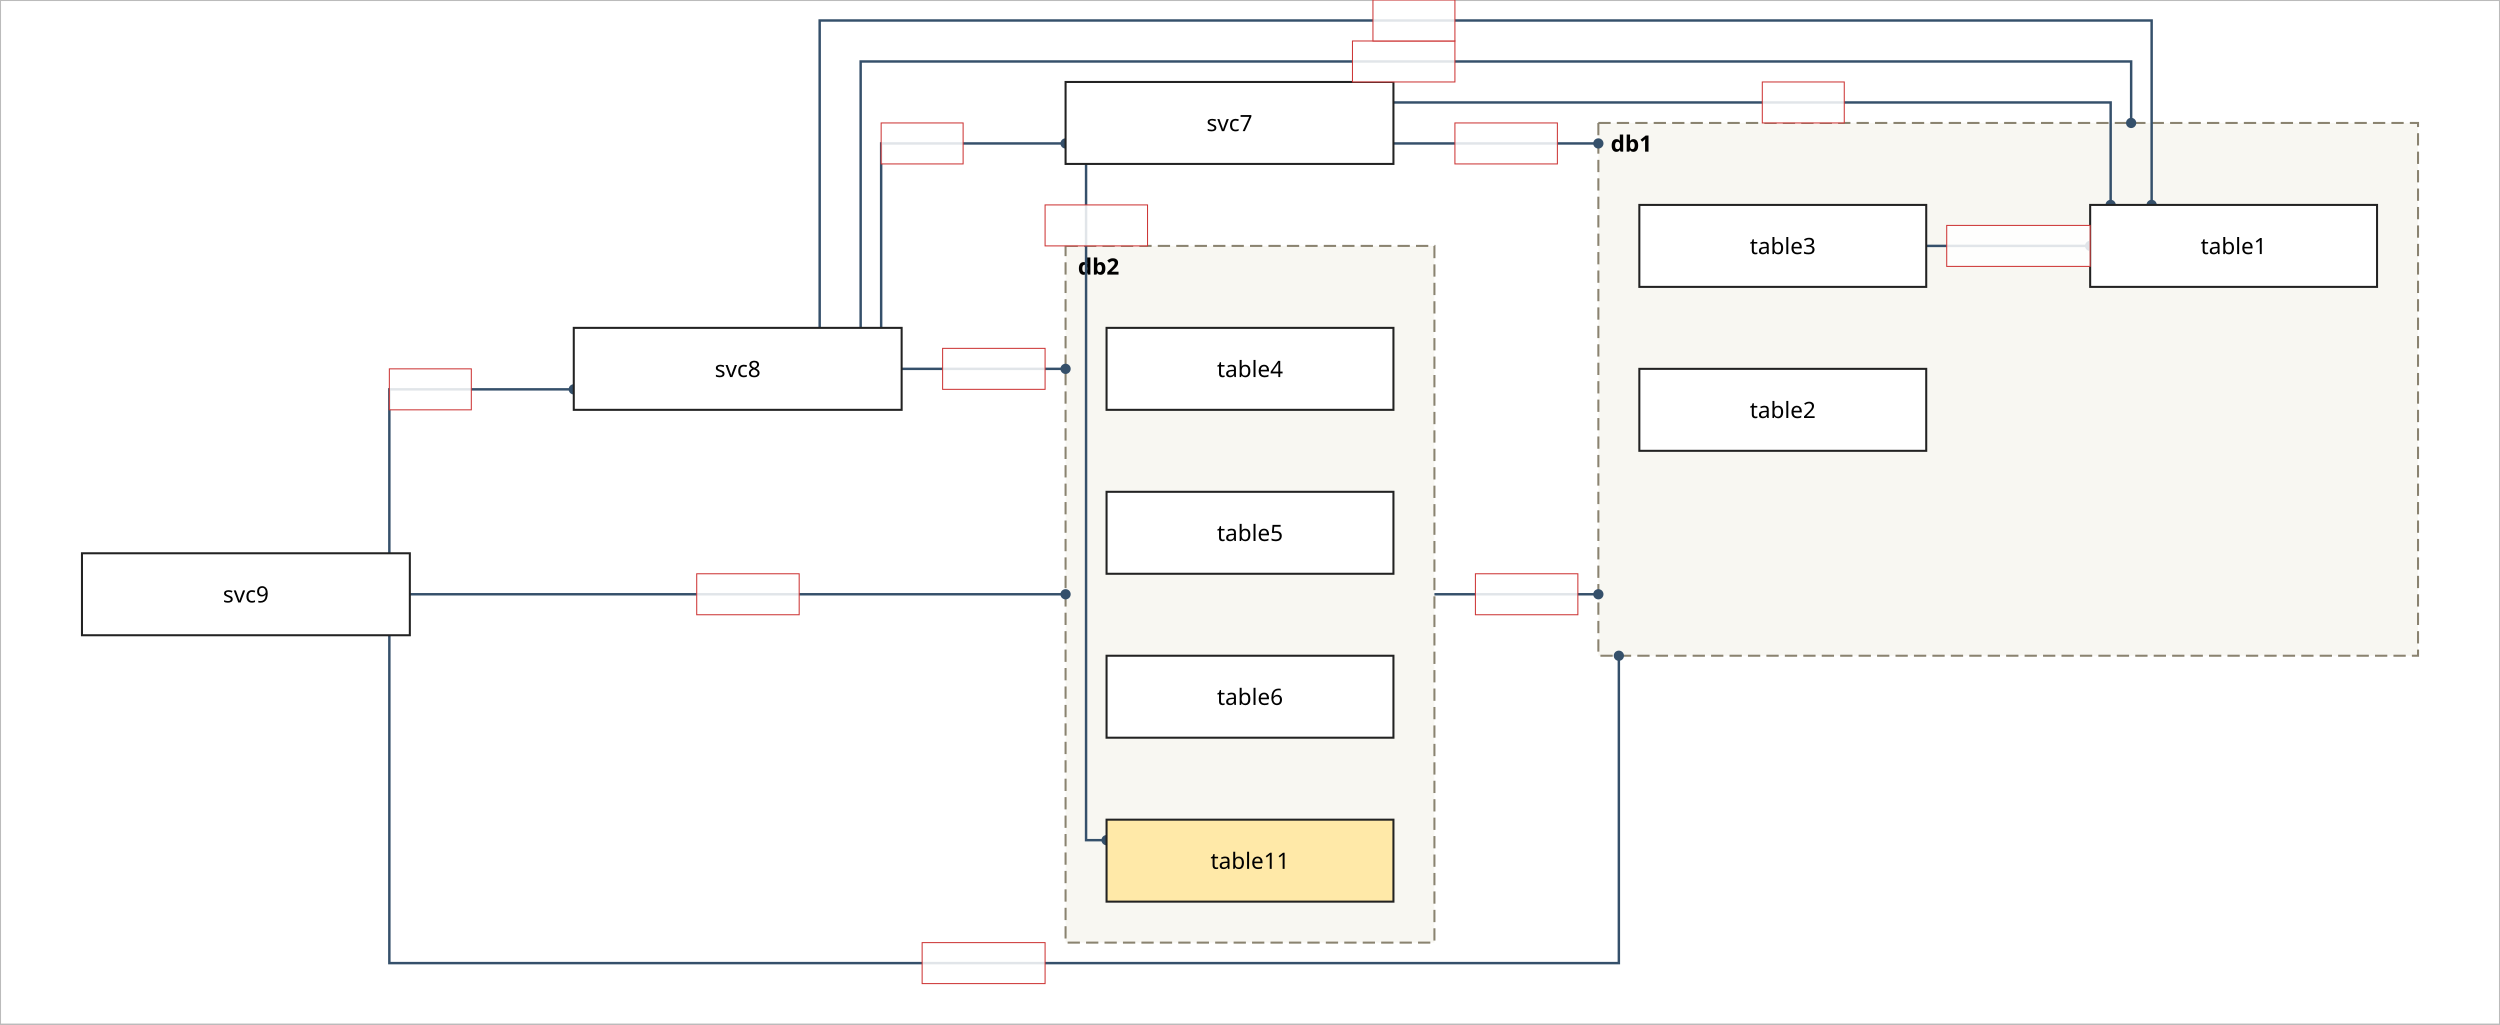
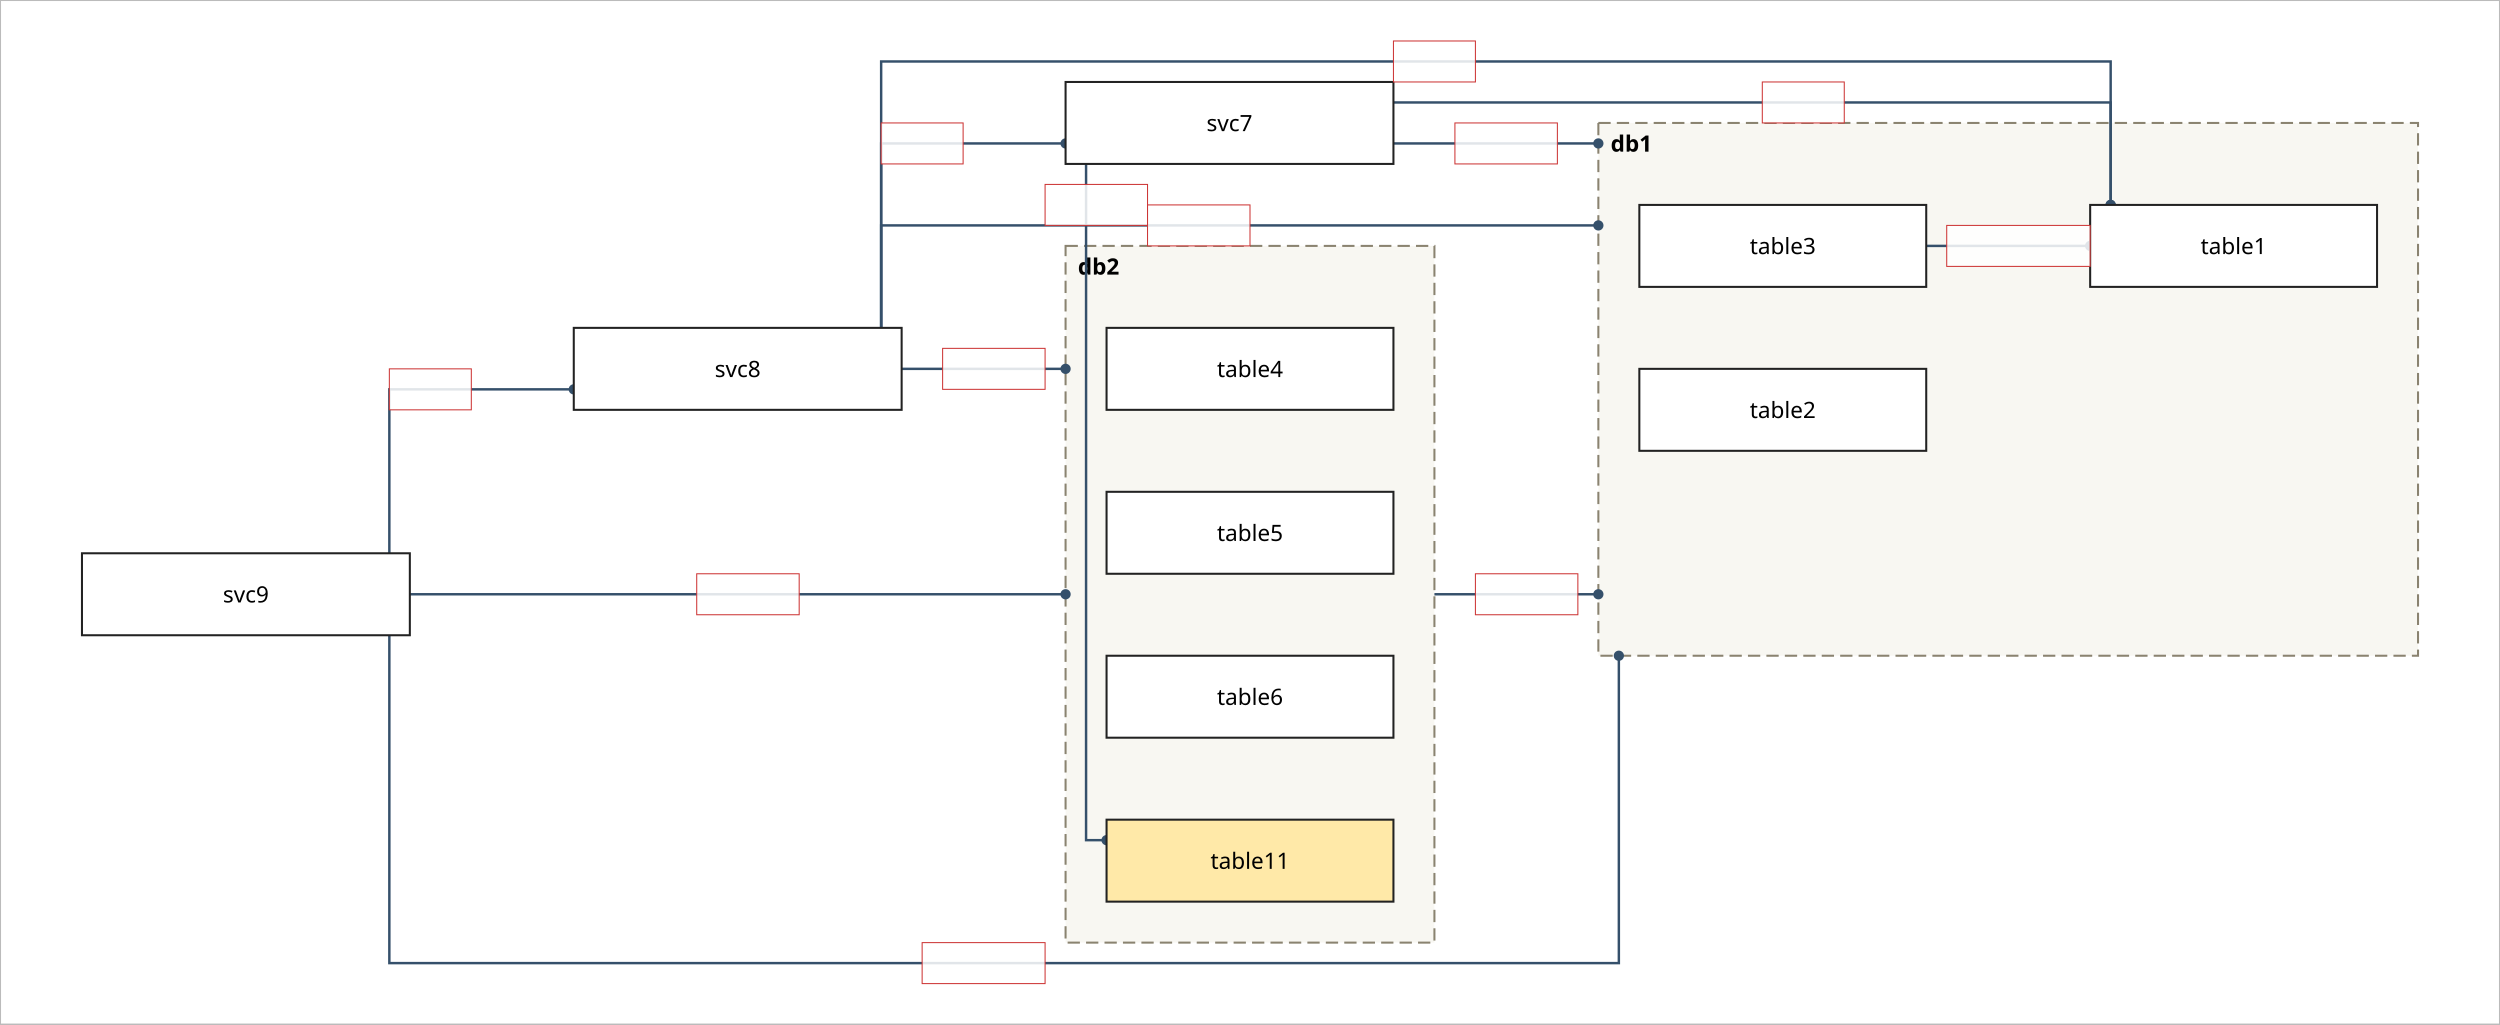
<svg xmlns="http://www.w3.org/2000/svg" width="1220" height="500" viewBox="0 0 1220 500" font-family="sans-serif" font-size="11">
  <rect width="100%" height="100%" fill="#fff" stroke="#bbb" />
  <rect x="780" y="60" width="400" height="260" fill="#f3f1ea" fill-opacity="0.6" stroke="#8a8370" stroke-dasharray="6 3" />
  <text x="786" y="74" font-weight="bold">db1</text>
  <rect x="520" y="120" width="180" height="340" fill="#f3f1ea" fill-opacity="0.6" stroke="#8a8370" stroke-dasharray="6 3" />
  <text x="526" y="134" font-weight="bold">db2</text>
  <polyline points="940,120 1020,120" fill="none" stroke="#35506b" stroke-width="1.2" />
  <circle cx="1020" cy="120" r="2.5" fill="#35506b" />
  <polyline points="700,290 780,290" fill="none" stroke="#35506b" stroke-width="1.2" />
  <circle cx="780" cy="290" r="2.5" fill="#35506b" />
  <polyline points="680,70 780,70" fill="none" stroke="#35506b" stroke-width="1.2" />
  <circle cx="780" cy="70" r="2.5" fill="#35506b" />
  <polyline points="680,50 1030,50 1030,100" fill="none" stroke="#35506b" stroke-width="1.2" />
  <circle cx="1030" cy="100" r="2.5" fill="#35506b" />
  <polyline points="530,80 530,410 540,410" fill="none" stroke="#35506b" stroke-width="1.2" />
  <circle cx="540" cy="410" r="2.5" fill="#35506b" />
-   <polyline points="420,160 420,30 1040,30 1040,60" fill="none" stroke="#35506b" stroke-width="1.2" />
-   <circle cx="1040" cy="60" r="2.5" fill="#35506b" />
-   <polyline points="400,160 400,10 1050,10 1050,100" fill="none" stroke="#35506b" stroke-width="1.2" />
-   <circle cx="1050" cy="100" r="2.5" fill="#35506b" />
+   <polyline points="430,160 430,110 780,110" fill="none" stroke="#35506b" stroke-width="1.2" />
+   <circle cx="780" cy="110" r="2.5" fill="#35506b" />
+   <polyline points="430,160 430,30 1030,30 1030,100" fill="none" stroke="#35506b" stroke-width="1.2" />
+   <circle cx="1030" cy="100" r="2.5" fill="#35506b" />
  <polyline points="440,180 520,180" fill="none" stroke="#35506b" stroke-width="1.2" />
  <circle cx="520" cy="180" r="2.5" fill="#35506b" />
  <polyline points="430,160 430,70 520,70" fill="none" stroke="#35506b" stroke-width="1.2" />
  <circle cx="520" cy="70" r="2.5" fill="#35506b" />
  <polyline points="190,310 190,470 790,470 790,320" fill="none" stroke="#35506b" stroke-width="1.2" />
  <circle cx="790" cy="320" r="2.5" fill="#35506b" />
  <polyline points="200,290 520,290" fill="none" stroke="#35506b" stroke-width="1.2" />
  <circle cx="520" cy="290" r="2.5" fill="#35506b" />
  <polyline points="190,270 190,190 280,190" fill="none" stroke="#35506b" stroke-width="1.2" />
  <circle cx="280" cy="190" r="2.5" fill="#35506b" />
  <rect x="1020" y="100" width="140" height="40" fill="#fff" stroke="#222" />
  <text x="1090" y="124" text-anchor="middle">table1</text>
  <rect x="800" y="180" width="140" height="40" fill="#fff" stroke="#222" />
  <text x="870" y="204" text-anchor="middle">table2</text>
  <rect x="800" y="100" width="140" height="40" fill="#fff" stroke="#222" />
  <text x="870" y="124" text-anchor="middle">table3</text>
  <rect x="540" y="400" width="140" height="40" fill="#ffe9a8" stroke="#222" />
  <text x="610" y="424" text-anchor="middle">table11</text>
  <rect x="540" y="160" width="140" height="40" fill="#fff" stroke="#222" />
  <text x="610" y="184" text-anchor="middle">table4</text>
  <rect x="540" y="240" width="140" height="40" fill="#fff" stroke="#222" />
  <text x="610" y="264" text-anchor="middle">table5</text>
  <rect x="540" y="320" width="140" height="40" fill="#fff" stroke="#222" />
  <text x="610" y="344" text-anchor="middle">table6</text>
  <rect x="520" y="40" width="160" height="40" fill="#fff" stroke="#222" />
  <text x="600" y="64" text-anchor="middle">svc7</text>
  <rect x="280" y="160" width="160" height="40" fill="#fff" stroke="#222" />
  <text x="360" y="184" text-anchor="middle">svc8</text>
  <rect x="40" y="270" width="160" height="40" fill="#fff" stroke="#222" />
  <text x="120" y="294" text-anchor="middle">svc9</text>
  <rect x="950" y="110" width="70" height="20" fill="#fff" fill-opacity="0.85" stroke="#c33" stroke-width="0.5" />
  <rect x="720" y="280" width="50" height="20" fill="#fff" fill-opacity="0.85" stroke="#c33" stroke-width="0.5" />
  <rect x="710" y="60" width="50" height="20" fill="#fff" fill-opacity="0.85" stroke="#c33" stroke-width="0.5" />
  <rect x="860" y="40" width="40" height="20" fill="#fff" fill-opacity="0.85" stroke="#c33" stroke-width="0.5" />
-   <rect x="510" y="100" width="50" height="20" fill="#fff" fill-opacity="0.85" stroke="#c33" stroke-width="0.5" />
-   <rect x="660" y="20" width="50" height="20" fill="#fff" fill-opacity="0.85" stroke="#c33" stroke-width="0.5" />
-   <rect x="670" y="0" width="40" height="20" fill="#fff" fill-opacity="0.85" stroke="#c33" stroke-width="0.5" />
+   <rect x="510" y="90" width="50" height="20" fill="#fff" fill-opacity="0.85" stroke="#c33" stroke-width="0.5" />
+   <rect x="560" y="100" width="50" height="20" fill="#fff" fill-opacity="0.85" stroke="#c33" stroke-width="0.5" />
+   <rect x="680" y="20" width="40" height="20" fill="#fff" fill-opacity="0.85" stroke="#c33" stroke-width="0.5" />
  <rect x="460" y="170" width="50" height="20" fill="#fff" fill-opacity="0.85" stroke="#c33" stroke-width="0.5" />
  <rect x="430" y="60" width="40" height="20" fill="#fff" fill-opacity="0.85" stroke="#c33" stroke-width="0.5" />
  <rect x="450" y="460" width="60" height="20" fill="#fff" fill-opacity="0.85" stroke="#c33" stroke-width="0.5" />
  <rect x="340" y="280" width="50" height="20" fill="#fff" fill-opacity="0.85" stroke="#c33" stroke-width="0.5" />
  <rect x="190" y="180" width="40" height="20" fill="#fff" fill-opacity="0.85" stroke="#c33" stroke-width="0.5" />
</svg>
